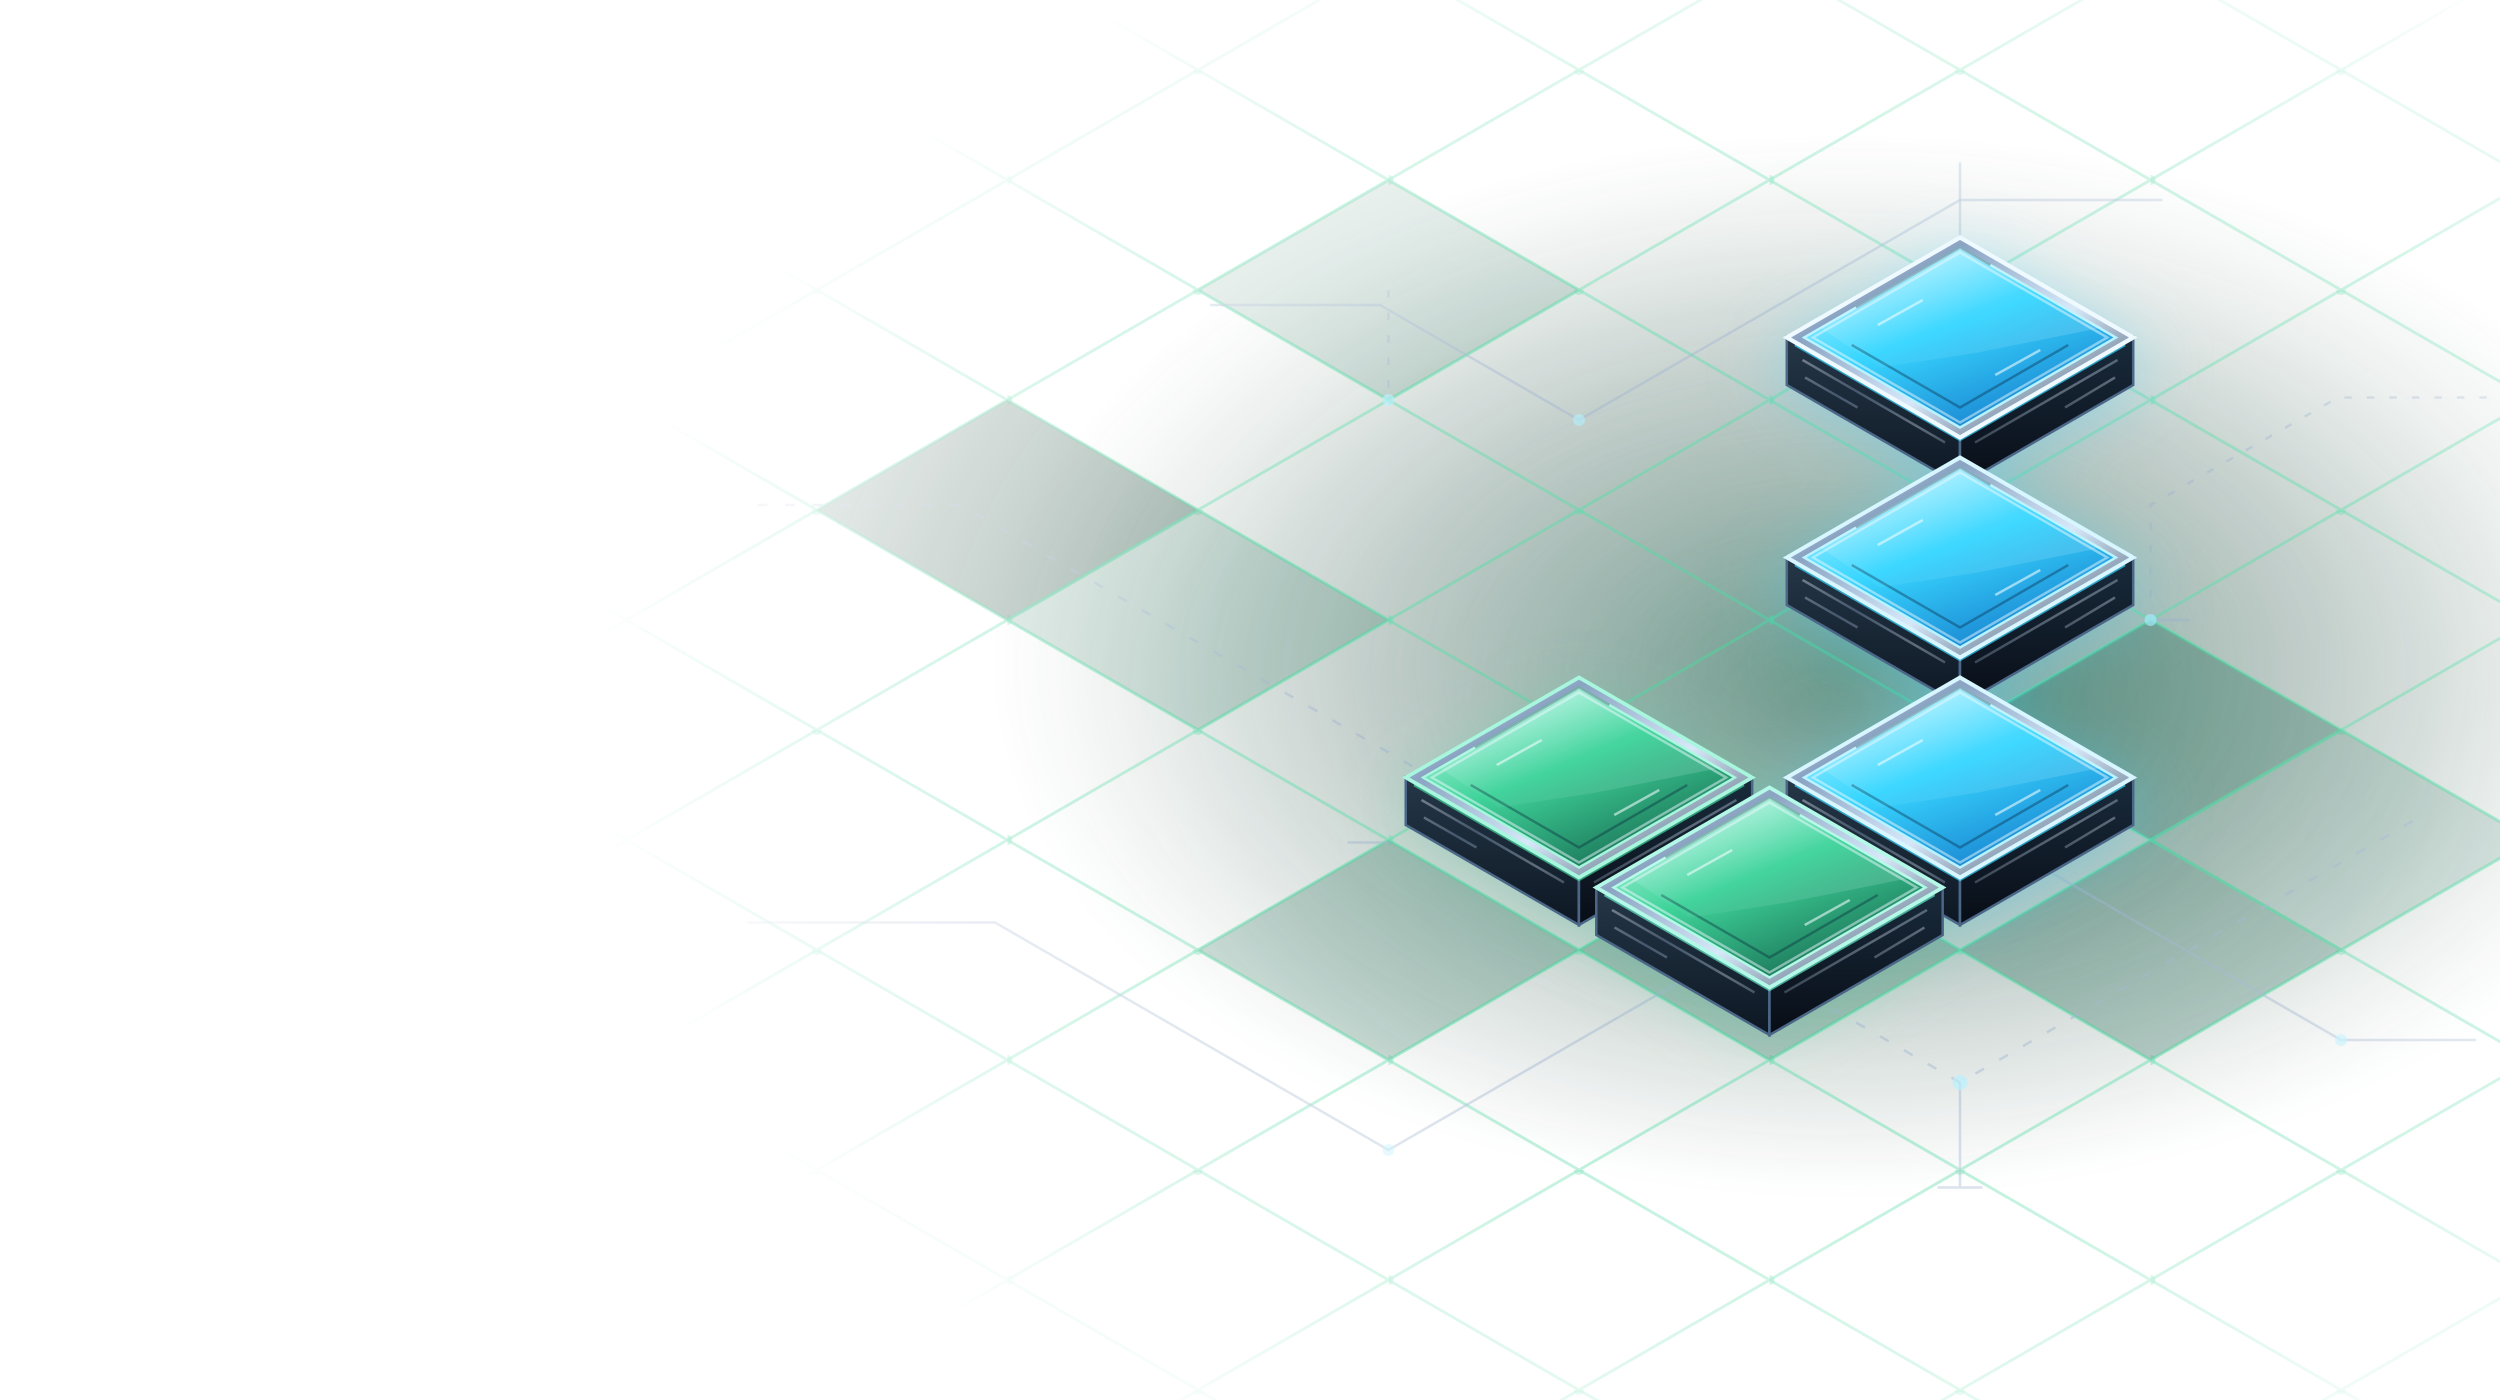
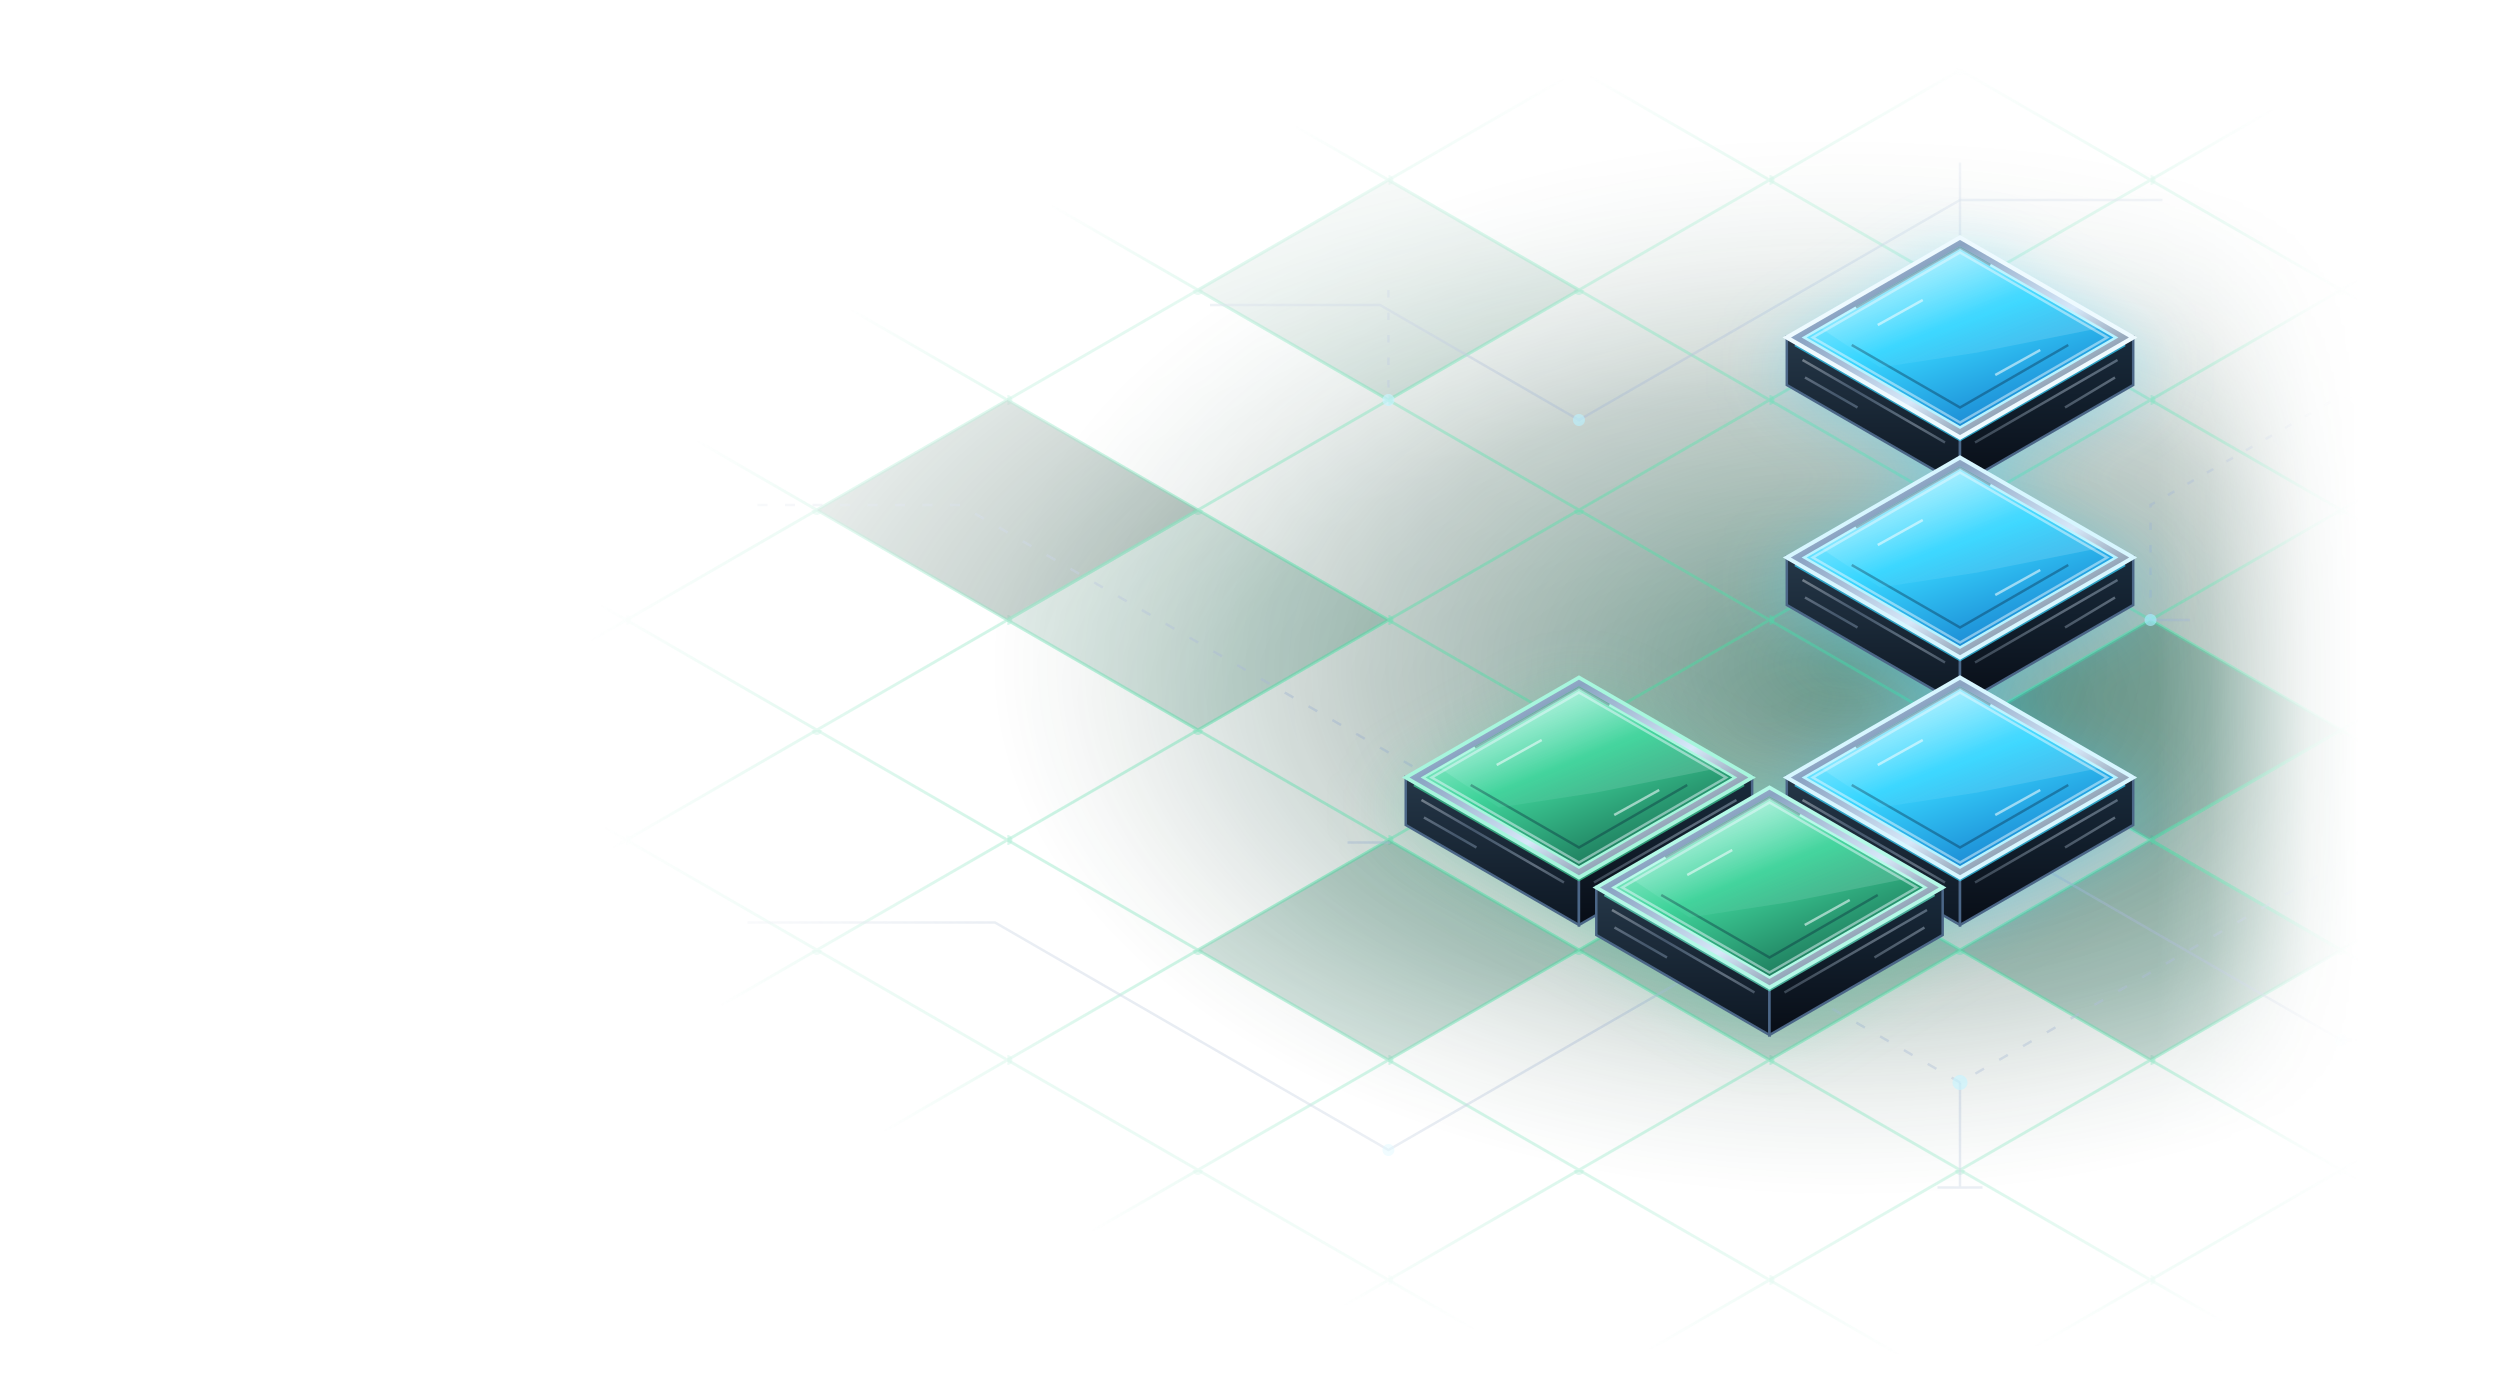
<svg xmlns="http://www.w3.org/2000/svg" width="1000" height="560" viewBox="0 0 1000 560">
  <defs>
-     <radialGradient id="field-fade" cx="730" cy="284" r="497" gradientUnits="userSpaceOnUse" gradientTransform="translate(0 88) scale(1 .69)">
+     <radialGradient id="field-fade" cx="730" cy="284" r="497" gradientUnits="userSpaceOnUse" gradientTransform="translate(0 136.32) scale(1 .52)">
      <stop offset="0" stop-color="white" />
      <stop offset=".48" stop-color="white" stop-opacity=".72" />
      <stop offset="1" stop-color="white" stop-opacity="0" />
    </radialGradient>
+     <linearGradient id="field-right-fade">
+       <stop offset=".86" stop-color="white" />
+       <stop offset=".88" stop-color="white" stop-opacity=".84" />
+       <stop offset=".90" stop-color="white" stop-opacity=".50" />
+       <stop offset=".92" stop-color="white" stop-opacity=".16" />
+       <stop offset=".94" stop-color="white" stop-opacity="0" />
+     </linearGradient>
+     <mask id="field-right-mask" x="0" y="0" width="1000" height="560" maskUnits="userSpaceOnUse">
+       <path d="M0 0h1000v560H0z" fill="url(#field-right-fade)" />
+     </mask>
    <mask id="field-mask" x="0" y="0" width="1000" height="560" maskUnits="userSpaceOnUse">
-       <path d="M0 0h1000v560H0z" fill="url(#field-fade)" />
+       <path d="M0 0h1000v560H0z" fill="url(#field-fade)" mask="url(#field-right-mask)" />
    </mask>
    <radialGradient id="terrain-light" cx="739" cy="266" r="344" gradientUnits="userSpaceOnUse" gradientTransform="translate(0 101) scale(1 .62)">
      <stop offset="0" stop-color="#14614a" stop-opacity=".65" />
      <stop offset=".55" stop-color="#0a3a2b" stop-opacity=".32" />
      <stop offset="1" stop-color="#0a3a2b" stop-opacity="0" />
    </radialGradient>
    <pattern id="grid" x="707.79" y="116" width="152.42" height="88" patternUnits="userSpaceOnUse">
      <path d="M0 44 76.21 0 152.42 44 76.21 88Z" fill="none" stroke="#3fd39a" stroke-width="1.15" stroke-opacity=".53" />
      <circle cy="44" r="2" fill="#3fd39a" fill-opacity=".44" />
      <circle cx="76.21" r="2" fill="#3fd39a" fill-opacity=".44" />
    </pattern>
    <linearGradient id="steel" x2="1" y2="1">
      <stop offset="0" stop-color="#f6faff" />
      <stop offset=".27" stop-color="#8aa3c2" />
      <stop offset=".59" stop-color="#d7e8f9" />
      <stop offset="1" stop-color="#26394f" />
    </linearGradient>
    <linearGradient id="cyan" x1=".18" x2=".79" y2="1">
      <stop offset="0" stop-color="#b9f3ff" />
      <stop offset=".45" stop-color="#38d6ff" />
      <stop offset="1" stop-color="#1477c9" />
    </linearGradient>
    <linearGradient id="green" x1=".15" x2=".82" y2="1">
      <stop offset="0" stop-color="#c1f9e9" />
      <stop offset=".44" stop-color="#3fd39a" />
      <stop offset="1" stop-color="#14614a" />
    </linearGradient>
    <linearGradient id="plate-reflection" x2="1" y2="1">
      <stop offset="0" stop-color="#fff" stop-opacity=".66" />
      <stop offset=".54" stop-color="#d7faff" stop-opacity=".04" />
      <stop offset="1" stop-color="#fff" stop-opacity=".37" />
    </linearGradient>
    <linearGradient id="front-left" x2="0" y2="1">
      <stop offset="0" stop-color="#253748" />
      <stop offset="1" stop-color="#0d1723" />
    </linearGradient>
    <linearGradient id="front-right" x2="0" y2="1">
      <stop offset="0" stop-color="#192b3c" />
      <stop offset="1" stop-color="#080d16" />
    </linearGradient>
    <filter id="tile-glow" x="-25%" width="150%" y="-30%" height="160%" color-interpolation-filters="sRGB">
      <feGaussianBlur stdDeviation="14" />
    </filter>
    <path id="ground-cell" d="M0-44 76.21 0 0 44-76.21 0Z" />
    <path id="tile-top" d="M0-40 69.28 0 0 40-69.28 0Z" />
    <path id="tile-inset" d="M0-36 62.35 0 0 36-62.35 0Z" />
    <g id="tile-base">
      <path d="M-69.28 0 0 40V59L-69.28 19Z" fill="url(#front-left)" stroke="#4b6687" />
      <path d="M0 40 69.28 0V19L0 59Z" fill="url(#front-right)" stroke="#4b6687" />
      <path d="m-63 9 57 33m12 0L63 9M-62 16l21 12m83 0 20-12" fill="none" stroke="url(#steel)" stroke-opacity=".37" />
      <path d="m-66 3 66 38L66 3" fill="none" stroke="currentColor" stroke-opacity=".7" />
    </g>
    <g id="plate-detail" fill="none">
      <path d="M0-34 58.9 0 0 34-58.9 0Z" stroke="#edfaff" stroke-opacity=".49" />
      <path d="M-43.3 3 0 28 43.3 3M-41.57-12 0-36 12.13-29" stroke="#051f35" stroke-opacity=".35" />
      <path d="M-56-4 0-36 57-4 7 6-32 12Z" fill="url(#plate-reflection)" opacity=".64" />
      <path d="m-32.9-5 18-10m29 30 18-10" stroke="#f4fdff" stroke-opacity=".57" />
    </g>
  </defs>
  <g mask="url(#field-mask)">
    <path d="M0 0h1000v560H0z" fill="url(#terrain-light)" />
    <path d="M0 0h1000v560H0z" fill="url(#grid)" />
    <g stroke="#3fd39a" stroke-opacity=".34" stroke-width="1.3">
      <use href="#ground-cell" x="402.95" y="204" fill="#0a3a2b" fill-opacity=".5" />
      <use href="#ground-cell" x="555.37" y="116" fill="#14614a" fill-opacity=".24" />
      <use href="#ground-cell" x="479.16" y="248" fill="#14614a" fill-opacity=".28" />
      <use href="#ground-cell" x="555.37" y="380" fill="#14614a" fill-opacity=".36" />
      <use href="#ground-cell" x="707.79" y="380" fill="#14614a" fill-opacity=".36" />
      <use href="#ground-cell" x="860.21" y="292" fill="#14614a" fill-opacity=".46" />
      <use href="#ground-cell" x="860.21" y="380" fill="#14614a" fill-opacity=".4" />
      <use href="#ground-cell" x="936.42" y="336" fill="#14614a" fill-opacity=".24" />
    </g>
    <g fill="none" stroke="#8aa3c2" stroke-opacity=".5">
      <path d="M303 202h81l323.79 187L784 433l185.33-107" stroke-dasharray="4 7" />
      <path d="M299 369h99l157.37 91L784 328l152.42 88h54" />
      <path d="M484 122h68l79.58 46L784 80h81" />
      <path d="M555.37 116v44m304.84 88v-46l75-43h63" stroke-dasharray="3 6" />
      <path d="M784 433v42m-9 0h18M784 65v30m76 153h16M556 337h-17" />
    </g>
    <g fill="#9cecff">
      <circle cx="555.37" cy="160" r="2.4" opacity=".66" />
      <circle cx="555.37" cy="460" r="2.4" opacity=".46" />
      <circle cx="631.58" cy="168" r="2.4" opacity=".6" />
      <circle cx="784" cy="433" r="3" opacity=".64" />
      <circle cx="860.21" cy="248" r="2.4" opacity=".66" />
      <circle cx="936.42" cy="416" r="2.4" opacity=".6" />
    </g>
  </g>
  <g filter="url(#tile-glow)">
    <g fill="#38d6ff" opacity=".49">
      <use href="#ground-cell" x="784" y="147" />
      <use href="#ground-cell" x="784" y="235" />
      <use href="#ground-cell" x="784" y="323" />
    </g>
    <g fill="#3fd39a" opacity=".38">
      <use href="#ground-cell" x="631.58" y="323" />
      <use href="#ground-cell" x="707.79" y="367" />
    </g>
  </g>
  <g transform="translate(784 135)" color="#38d6ff">
    <use href="#tile-base" />
    <use href="#tile-top" fill="url(#steel)" stroke="#eefaff" stroke-width="1.7" />
    <use href="#tile-inset" fill="url(#cyan)" stroke="#b9f3ff" />
    <use href="#plate-detail" />
  </g>
  <g transform="translate(784 223)" color="#38d6ff">
    <use href="#tile-base" />
    <use href="#tile-top" fill="url(#steel)" stroke="#d7f6ff" stroke-width="1.6" />
    <use href="#tile-inset" fill="url(#cyan)" stroke="#b9f3ff" />
    <use href="#plate-detail" />
  </g>
  <g transform="translate(784 311)" color="#38d6ff">
    <use href="#tile-base" />
    <use href="#tile-top" fill="url(#steel)" stroke="#d7f6ff" stroke-width="1.6" />
    <use href="#tile-inset" fill="url(#cyan)" stroke="#b9f3ff" />
    <use href="#plate-detail" />
  </g>
  <g transform="translate(631.58 311)" color="#3fd39a">
    <use href="#tile-base" />
    <use href="#tile-top" fill="url(#steel)" stroke="#a7f6dd" stroke-width="1.5" />
    <use href="#tile-inset" fill="url(#green)" stroke="#a7f6dd" />
    <use href="#plate-detail" />
  </g>
  <g transform="translate(707.79 355)" color="#61e7c6">
    <use href="#tile-base" />
    <use href="#tile-top" fill="url(#steel)" stroke="#b4f9e7" stroke-width="1.5" />
    <use href="#tile-inset" fill="url(#green)" stroke="#b4f9e7" />
    <use href="#plate-detail" />
  </g>
</svg>
